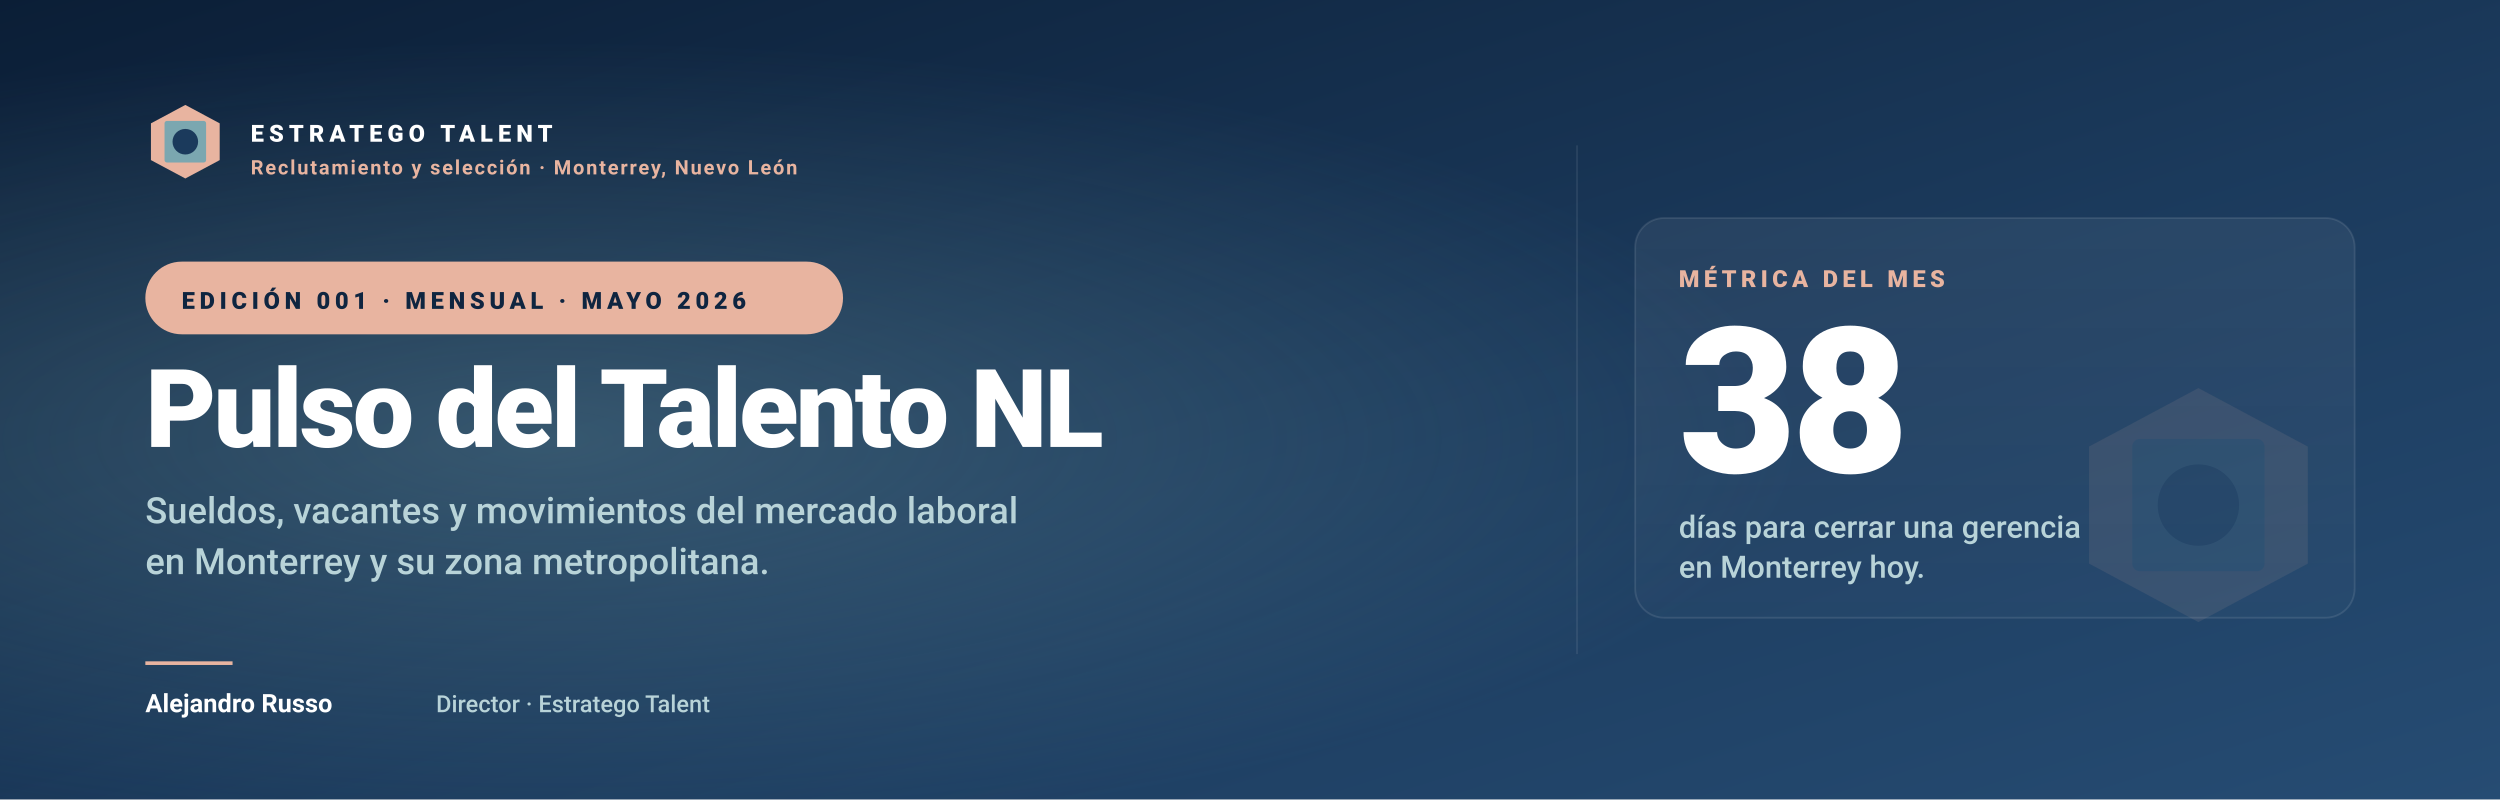
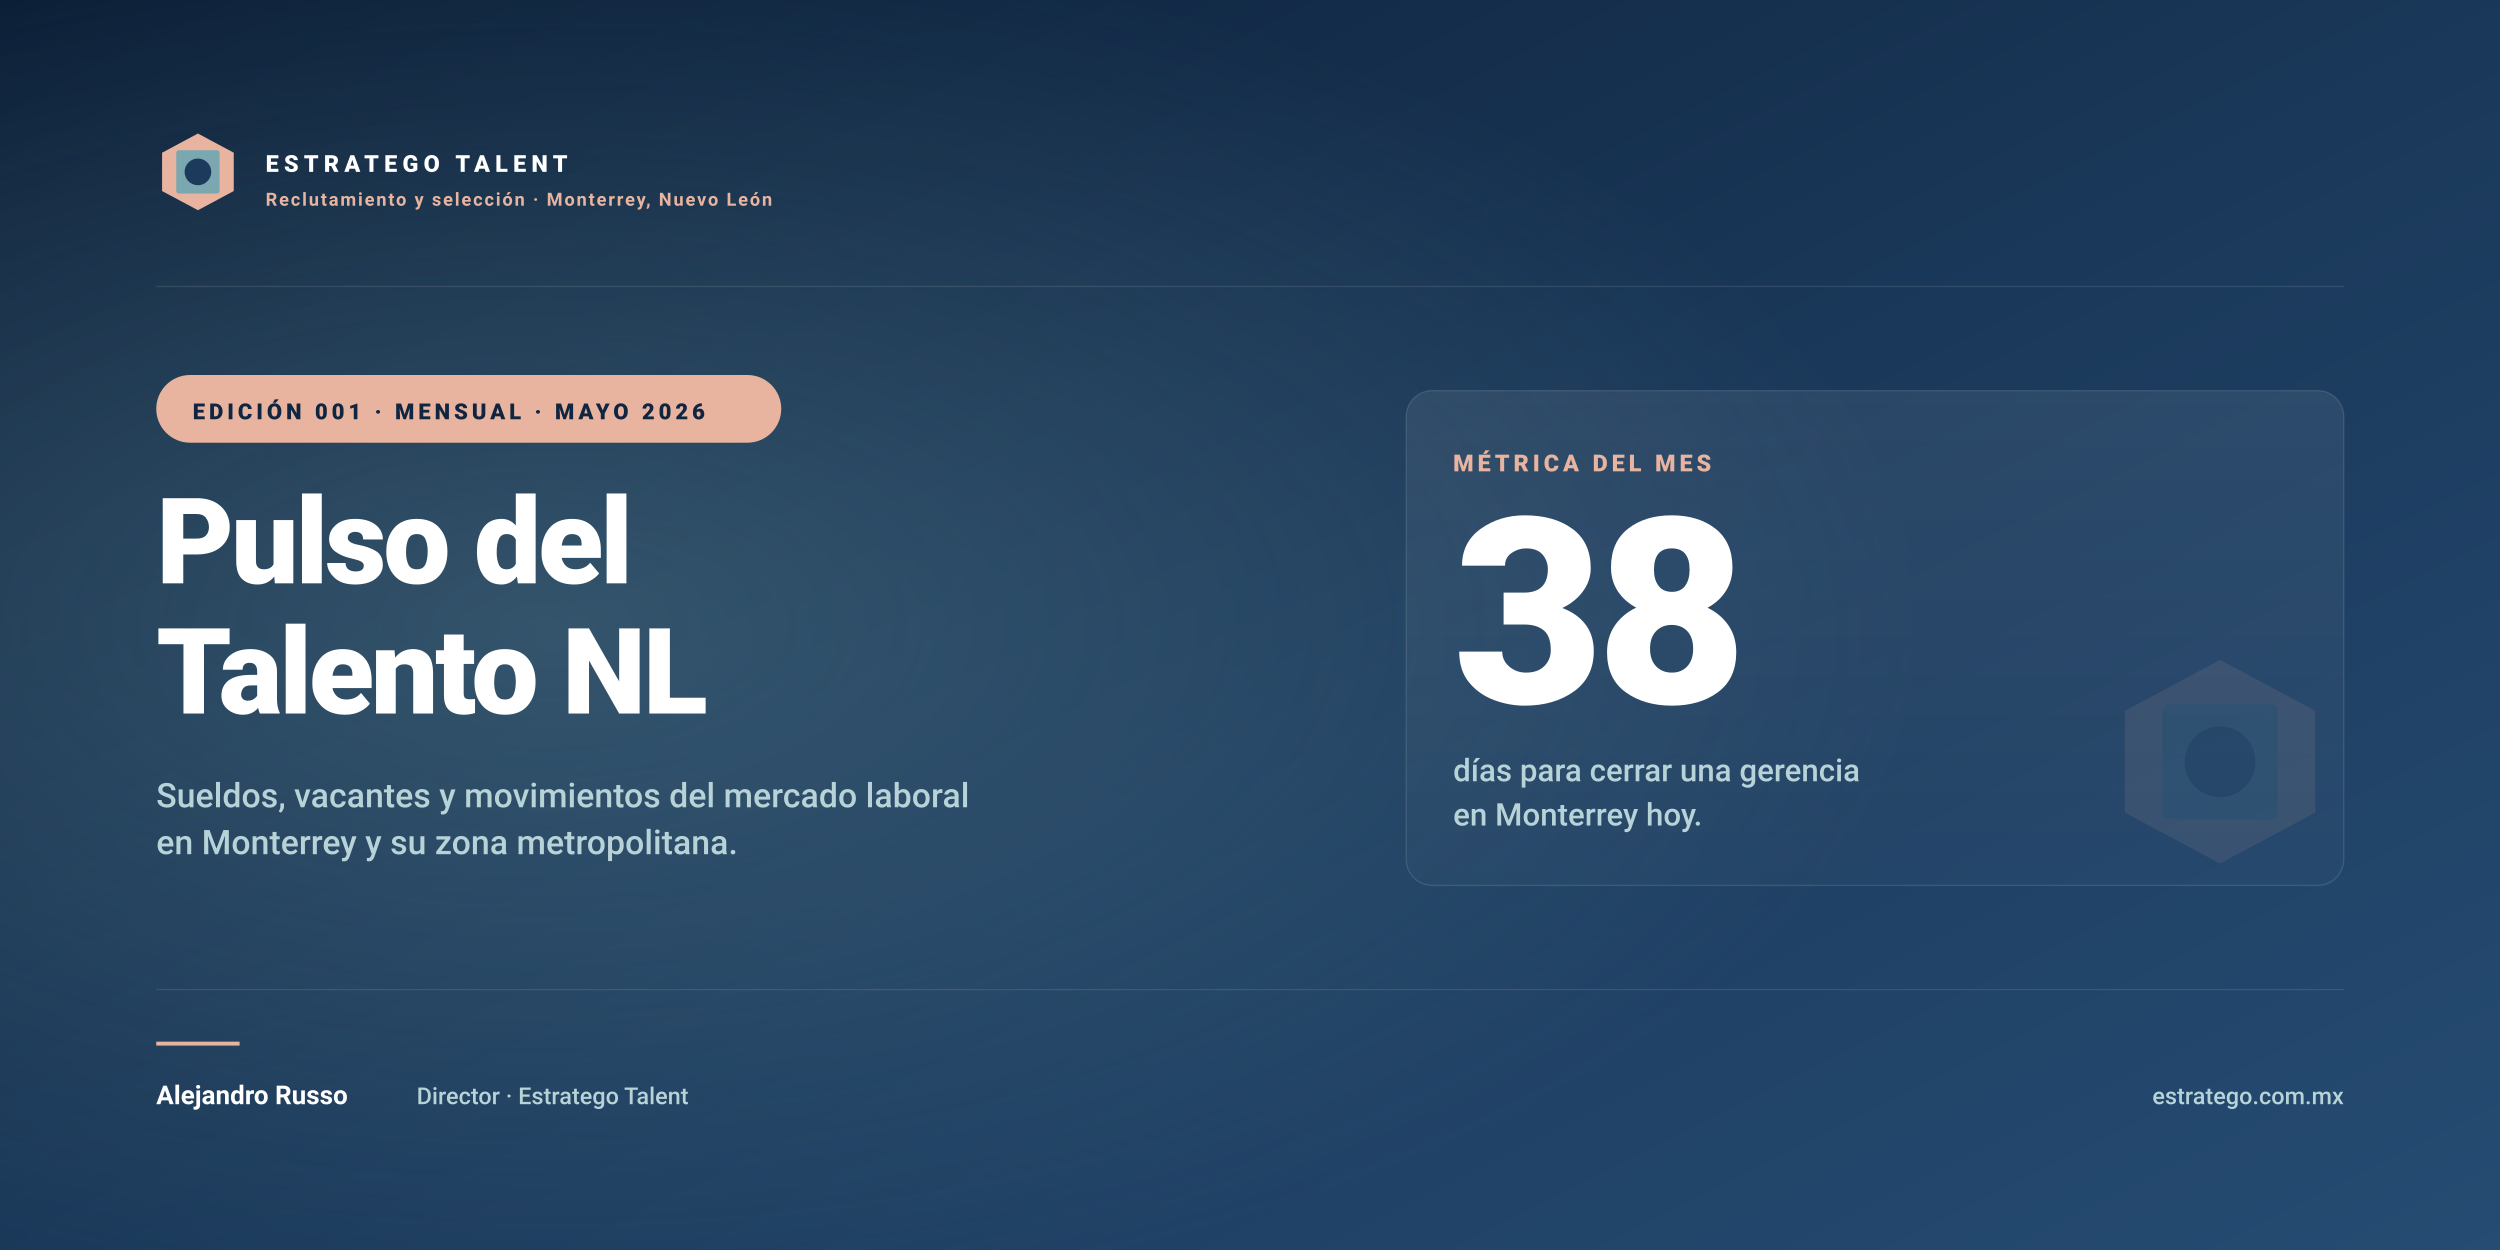
- <svg xmlns="http://www.w3.org/2000/svg" width="1376" height="440" viewBox="0 0 1376 440" font-family="Plus Jakarta Sans, -apple-system, BlinkMacSystemFont, Segoe UI, Roboto, sans-serif">
+ <svg xmlns="http://www.w3.org/2000/svg" width="1920" height="960" viewBox="0 0 1920 960" font-family="Plus Jakarta Sans, -apple-system, BlinkMacSystemFont, Segoe UI, Roboto, sans-serif">
  <defs>
    <linearGradient id="bgPrimary" x1="0" y1="0" x2="1" y2="1">
      <stop offset="0%" stop-color="#0B1E36" />
      <stop offset="55%" stop-color="#1B3A5C" />
      <stop offset="100%" stop-color="#264C73" />
    </linearGradient>
-     <radialGradient id="glow" cx="22%" cy="55%" r="50%">
-       <stop offset="0%" stop-color="#7BA7B0" stop-opacity="0.32" />
+     <radialGradient id="glow" cx="22%" cy="50%" r="55%">
+       <stop offset="0%" stop-color="#7BA7B0" stop-opacity="0.30" />
      <stop offset="100%" stop-color="#7BA7B0" stop-opacity="0" />
    </radialGradient>
    <linearGradient id="bgCallout" x1="0" y1="0" x2="0" y2="1">
-       <stop offset="0%" stop-color="#FFFFFF" stop-opacity="0.06" />
+       <stop offset="0%" stop-color="#FFFFFF" stop-opacity="0.07" />
      <stop offset="100%" stop-color="#FFFFFF" stop-opacity="0.02" />
    </linearGradient>
    <symbol id="estratego-logo" viewBox="0 0 100 100">
      <polygon points="50,4 93,27 93,73 50,96 7,73 7,27" fill="#E8B4A0" />
      <rect x="24" y="24" width="52" height="52" fill="#7BA7B0" rx="3" />
      <circle cx="50" cy="50" r="16" fill="#1B3A5C" />
    </symbol>
  </defs>
-   <rect width="1376" height="440" fill="url(#bgPrimary)" />
-   <rect width="1376" height="440" fill="url(#glow)" />
-   <line x1="868" y1="80" x2="868" y2="360" stroke="#FFFFFF" stroke-opacity="0.08" stroke-width="1" />
-   <use href="#estratego-logo" x="80" y="56" width="44" height="44" />
-   <text x="138" y="78" fill="#FFFFFF" font-size="13" font-weight="800" letter-spacing="2.8">ESTRATEGO TALENT</text>
-   <text x="138" y="96" fill="#E8B4A0" font-size="11" font-weight="600" letter-spacing="1">Reclutamiento y selección · Monterrey, Nuevo León</text>
-   <rect x="80" y="144" width="384" height="40" rx="20" fill="#E8B4A0" />
-   <text x="100" y="170" fill="#0F2540" font-size="13" font-weight="800" letter-spacing="2.6">EDICIÓN 001  ·  MENSUAL  ·  MAYO 2026</text>
-   <text x="80" y="246" fill="#FFFFFF" font-size="60" font-weight="800" letter-spacing="-1.5">Pulso del Talento NL</text>
-   <text x="80" y="288" fill="#B8D3D8" font-size="20" font-weight="500">Sueldos, vacantes y movimientos del mercado laboral</text>
-   <text x="80" y="316" fill="#B8D3D8" font-size="20" font-weight="500">en Monterrey y su zona metropolitana.</text>
-   <rect x="80" y="364" width="48" height="2" fill="#E8B4A0" />
-   <text x="80" y="392" fill="#FFFFFF" font-size="14" font-weight="700">Alejandro Russo</text>
-   <text x="240" y="392" fill="#B8D3D8" font-size="13" font-weight="500">Director · Estratego Talent</text>
-   <rect x="900" y="120" rx="16" width="396" height="220" fill="url(#bgCallout)" stroke="#FFFFFF" stroke-opacity="0.10" stroke-width="1" />
-   <use href="#estratego-logo" x="1140" y="208" width="140" height="140" opacity="0.10" />
-   <text x="924" y="158" fill="#E8B4A0" font-size="13" font-weight="800" letter-spacing="2.4">MÉTRICA DEL MES</text>
-   <text x="924" y="260" fill="#FFFFFF" font-size="112" font-weight="800" letter-spacing="-3">38</text>
-   <text x="924" y="296" fill="#B8D3D8" font-size="17" font-weight="500">días para cerrar una gerencia</text>
-   <text x="924" y="318" fill="#B8D3D8" font-size="17" font-weight="500">en Monterrey hoy.</text>
+   <rect width="1920" height="960" fill="url(#bgPrimary)" />
+   <rect width="1920" height="960" fill="url(#glow)" />
+   <use href="#estratego-logo" x="120" y="100" width="64" height="64" />
+   <text x="204" y="132" fill="#FFFFFF" font-size="18" font-weight="800" letter-spacing="4">ESTRATEGO TALENT</text>
+   <text x="204" y="158" fill="#E8B4A0" font-size="14" font-weight="600" letter-spacing="1.4">Reclutamiento y selección · Monterrey, Nuevo León</text>
+   <line x1="120" y1="220" x2="1800" y2="220" stroke="#FFFFFF" stroke-opacity="0.10" stroke-width="1" />
+   <rect x="120" y="288" width="480" height="52" rx="26" fill="#E8B4A0" />
+   <text x="148" y="322" fill="#0F2540" font-size="17" font-weight="800" letter-spacing="3">EDICIÓN 001  ·  MENSUAL  ·  MAYO 2026</text>
+   <text x="120" y="448" fill="#FFFFFF" font-size="92" font-weight="800" letter-spacing="-2.5">Pulso del</text>
+   <text x="120" y="548" fill="#FFFFFF" font-size="92" font-weight="800" letter-spacing="-2.5">Talento NL</text>
+   <text x="120" y="620" fill="#B8D3D8" font-size="26" font-weight="500">Sueldos, vacantes y movimientos del mercado laboral</text>
+   <text x="120" y="656" fill="#B8D3D8" font-size="26" font-weight="500">en Monterrey y su zona metropolitana.</text>
+   <rect x="1080" y="300" width="720" height="380" rx="20" fill="url(#bgCallout)" stroke="#FFFFFF" stroke-opacity="0.12" stroke-width="1" />
+   <use href="#estratego-logo" x="1620" y="500" width="170" height="170" opacity="0.10" />
+   <text x="1116" y="362" fill="#E8B4A0" font-size="18" font-weight="800" letter-spacing="3">MÉTRICA DEL MES</text>
+   <text x="1116" y="540" fill="#FFFFFF" font-size="200" font-weight="800" letter-spacing="-6">38</text>
+   <text x="1116" y="600" fill="#B8D3D8" font-size="24" font-weight="500">días para cerrar una gerencia</text>
+   <text x="1116" y="634" fill="#B8D3D8" font-size="24" font-weight="500">en Monterrey hoy.</text>
+   <line x1="120" y1="760" x2="1800" y2="760" stroke="#FFFFFF" stroke-opacity="0.10" stroke-width="1" />
+   <rect x="120" y="800" width="64" height="3" fill="#E8B4A0" />
+   <text x="120" y="848" fill="#FFFFFF" font-size="20" font-weight="700">Alejandro Russo</text>
+   <text x="320" y="848" fill="#B8D3D8" font-size="18" font-weight="500">Director · Estratego Talent</text>
+   <text x="1800" y="848" fill="#B8D3D8" font-size="18" font-weight="500" text-anchor="end">estratego.com.mx</text>
</svg>
